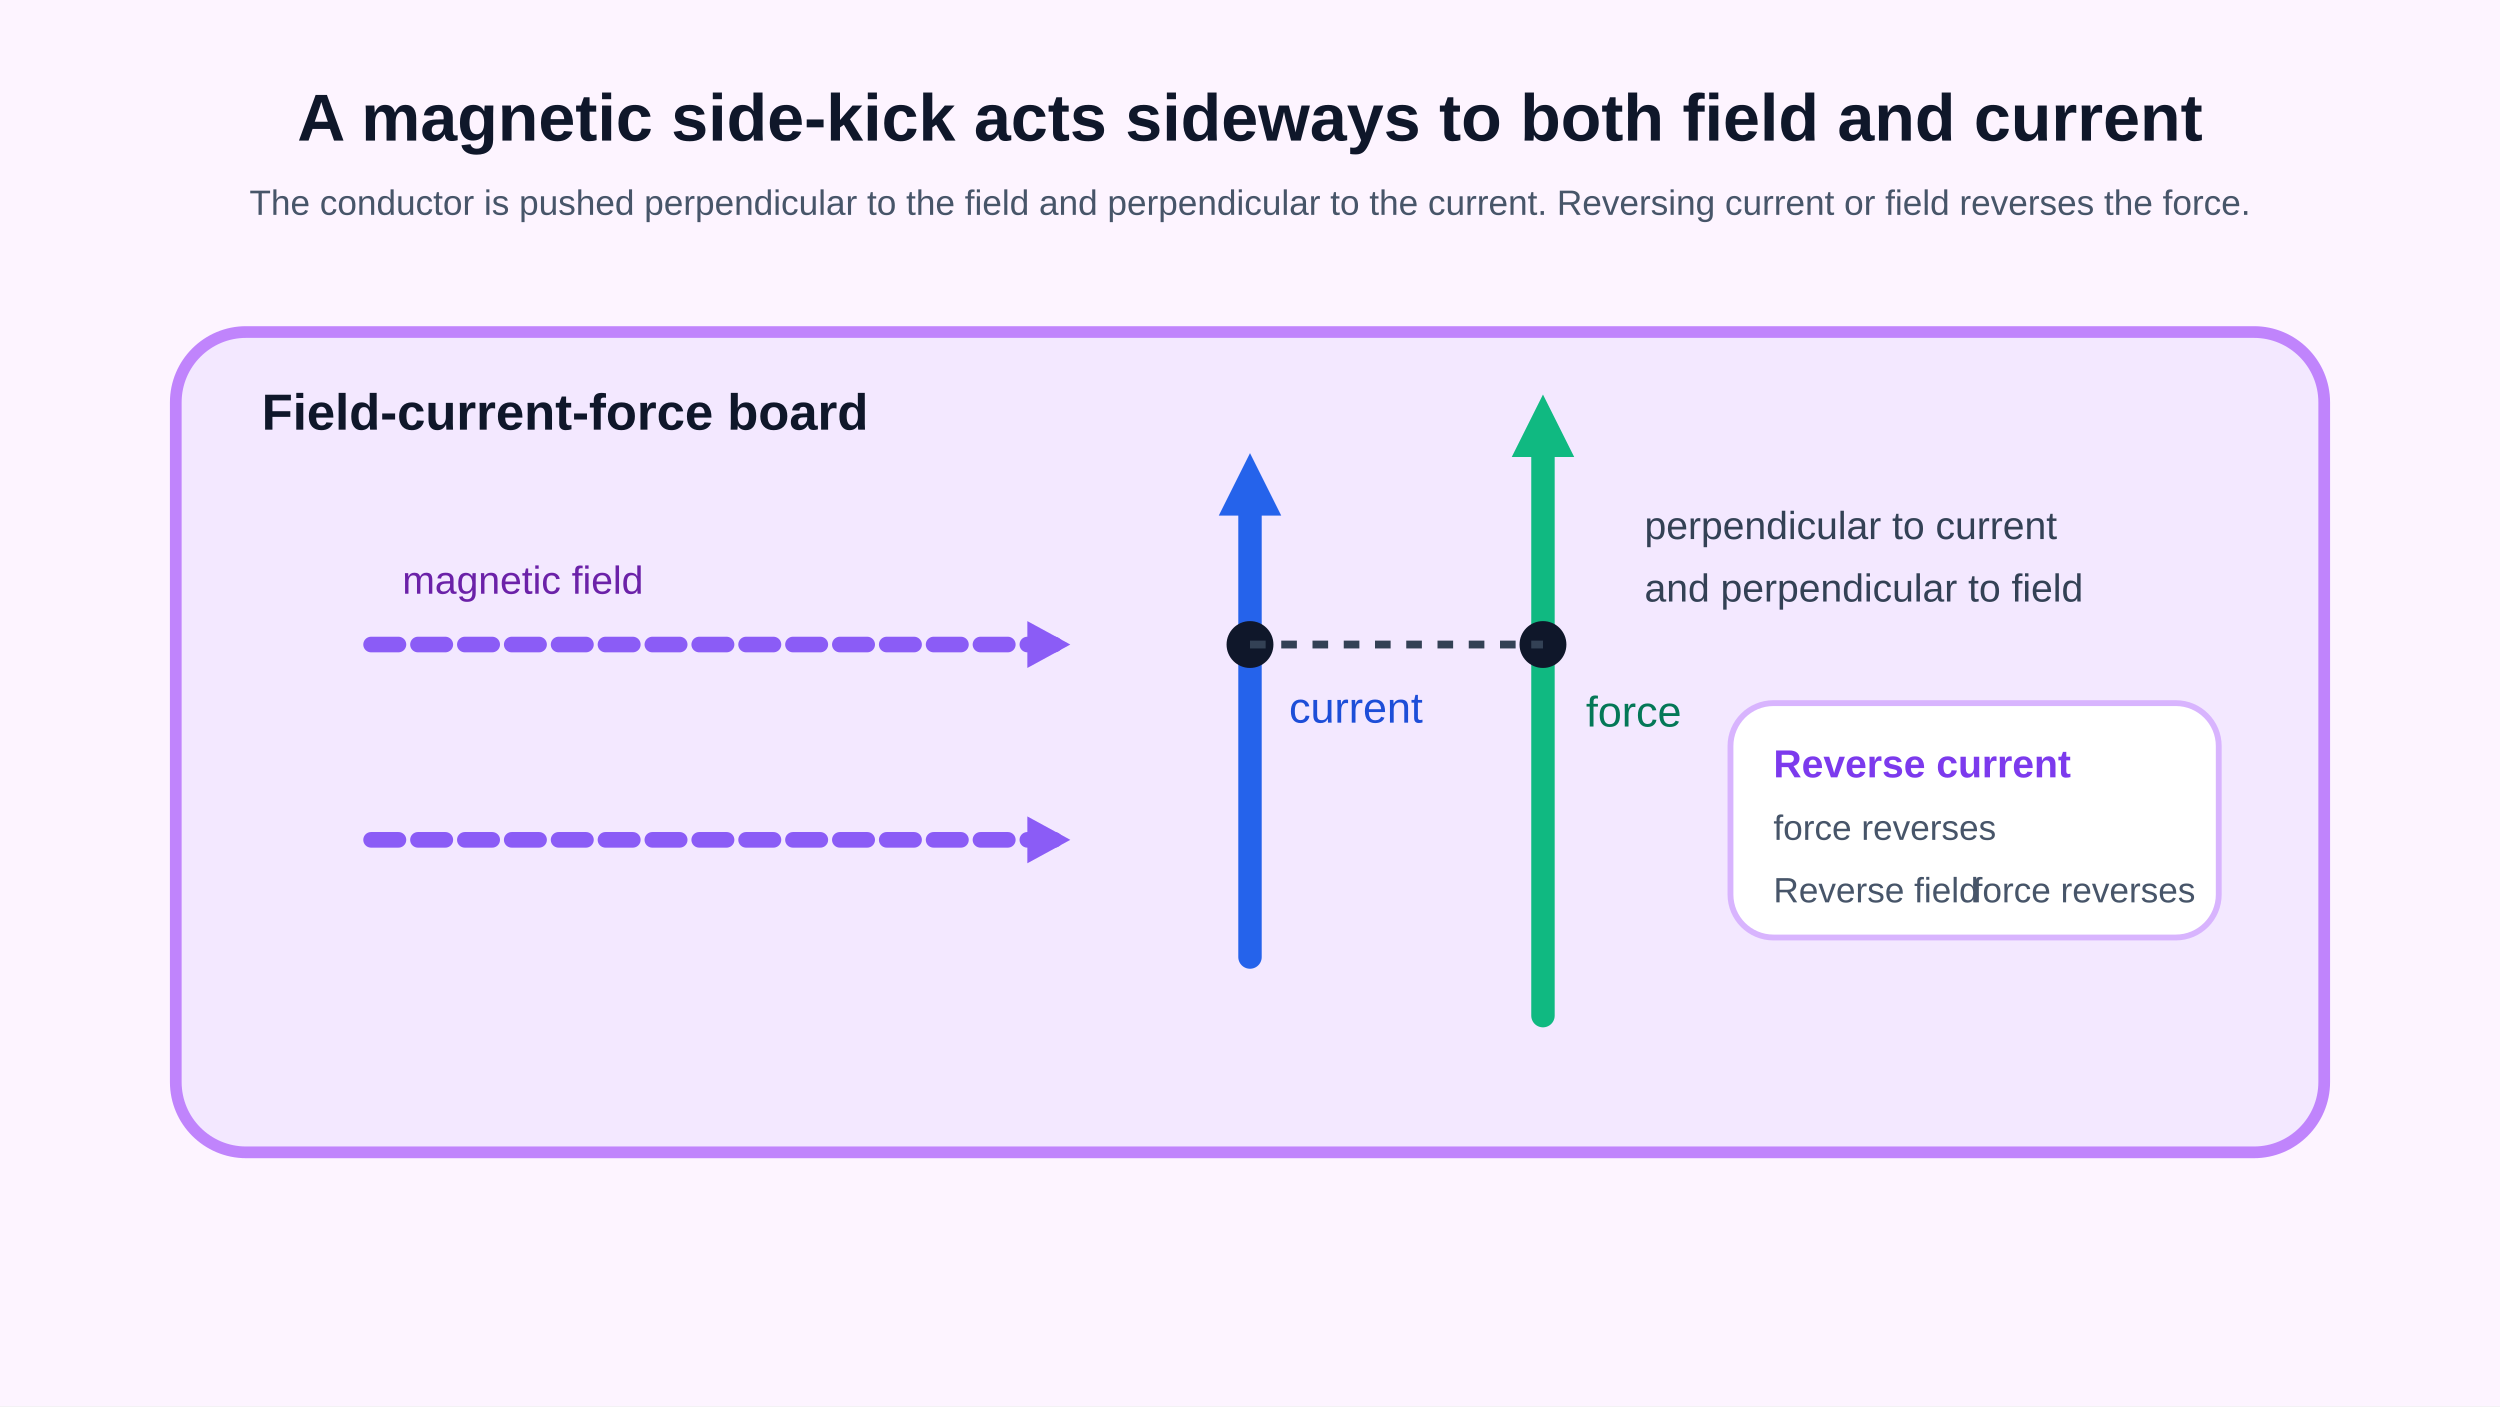
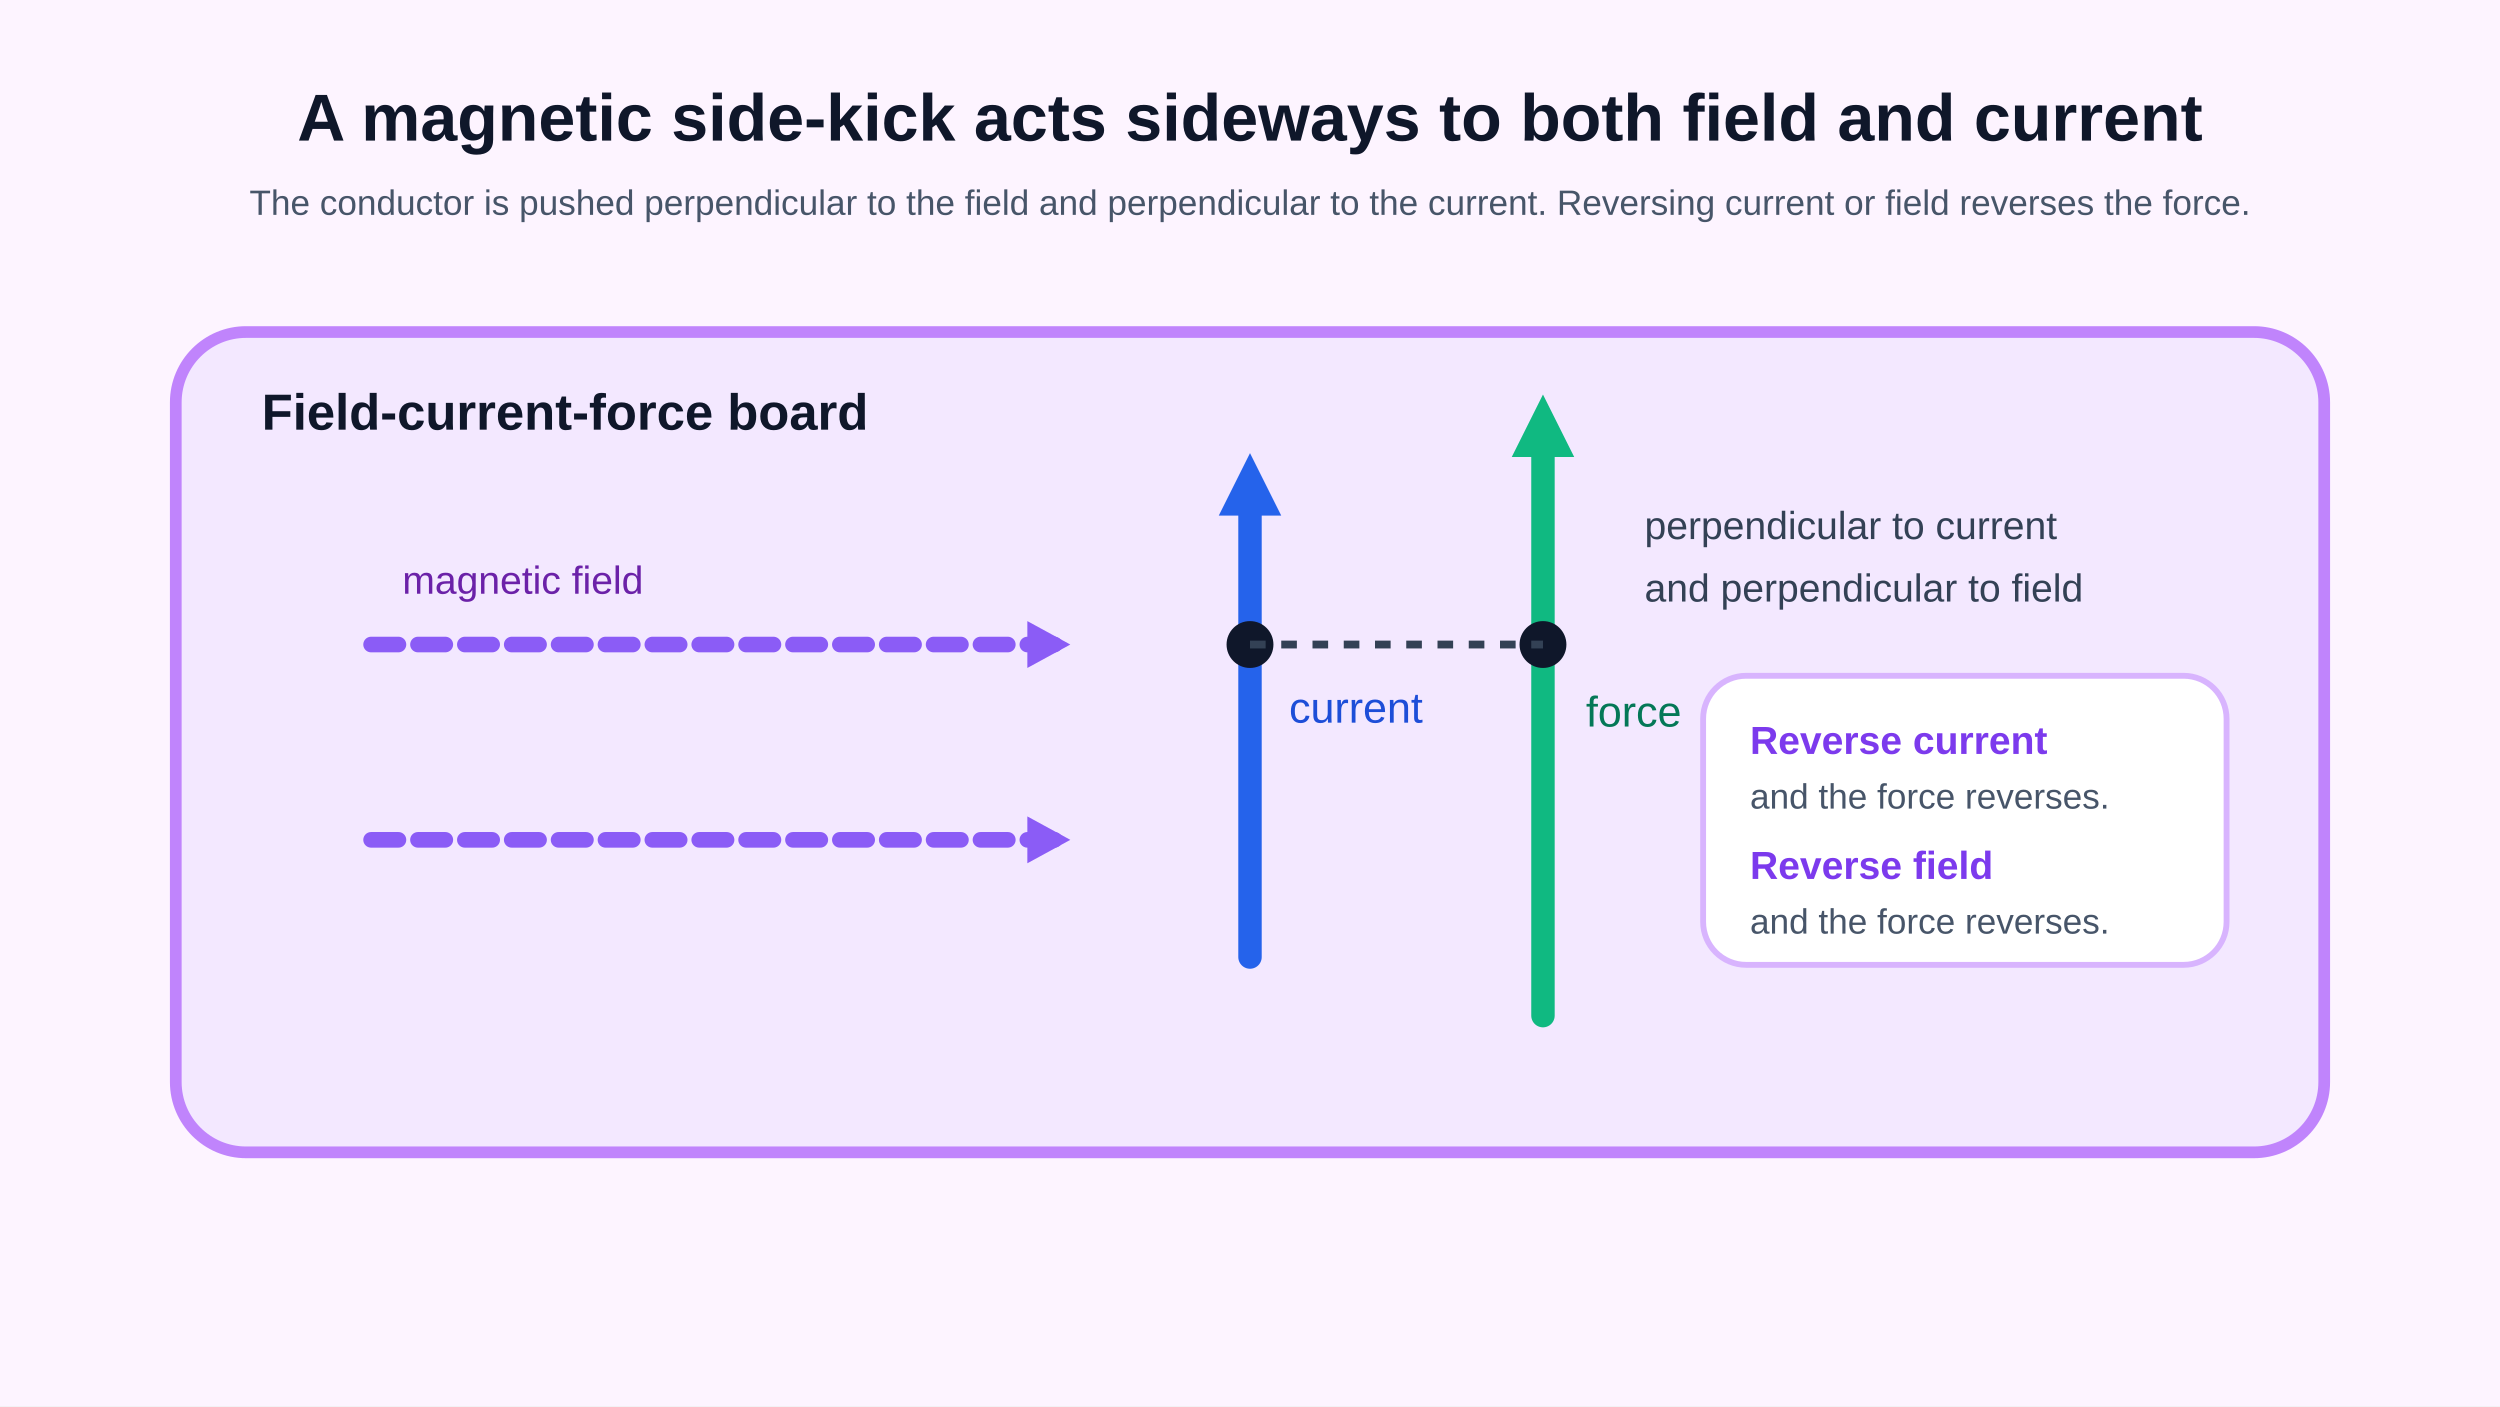
<svg xmlns="http://www.w3.org/2000/svg" width="1280" height="720" viewBox="0 0 1280 720">
  <rect width="1280" height="720" fill="#fdf4ff" />
  <text x="640" y="72" text-anchor="middle" font-family="Arial" font-size="34" font-weight="700" fill="#0f172a">A magnetic side-kick acts sideways to both field and current</text>
  <text x="640" y="110" text-anchor="middle" font-family="Arial" font-size="18" fill="#475569">The conductor is pushed perpendicular to the field and perpendicular to the current. Reversing current or field reverses the force.</text>
  <rect x="90" y="170" width="1100" height="420" rx="36" fill="#f3e8ff" stroke="#c084fc" stroke-width="6" />
  <text x="134" y="220" font-family="Arial" font-size="26" font-weight="700" fill="#0f172a">Field-current-force board</text>
  <path d="M190 330H540" stroke="#8b5cf6" stroke-width="8" stroke-dasharray="14 10" stroke-linecap="round" />
  <polygon points="548,330 526,318 526,342" fill="#8b5cf6" />
  <path d="M190 430H540" stroke="#8b5cf6" stroke-width="8" stroke-dasharray="14 10" stroke-linecap="round" />
  <polygon points="548,430 526,418 526,442" fill="#8b5cf6" />
  <text x="206" y="304" font-family="Arial" font-size="20" fill="#6b21a8">magnetic field</text>
  <path d="M640 490L640 250" stroke="#2563eb" stroke-width="12" stroke-linecap="round" />
  <polygon points="640,232 624,264 656,264" fill="#2563eb" />
  <text x="660" y="370" font-family="Arial" font-size="22" fill="#1d4ed8">current</text>
  <path d="M790 520L790 220" stroke="#10b981" stroke-width="12" stroke-linecap="round" />
  <polygon points="790,202 774,234 806,234" fill="#10b981" />
  <text x="812" y="372" font-family="Arial" font-size="22" fill="#047857">force</text>
  <circle cx="640" cy="330" r="12" fill="#0f172a" />
  <circle cx="790" cy="330" r="12" fill="#0f172a" />
  <path d="M640 330H790" stroke="#334155" stroke-width="4" stroke-dasharray="8 8" />
  <text x="842" y="276" font-family="Arial" font-size="20" fill="#334155">perpendicular to current</text>
  <text x="842" y="308" font-family="Arial" font-size="20" fill="#334155">and perpendicular to field</text>
-   <rect x="886" y="360" width="250" height="120" rx="22" fill="#ffffff" stroke="#d8b4fe" stroke-width="3" />
-   <text x="908" y="398" font-family="Arial" font-size="20" font-weight="700" fill="#7c3aed">Reverse current</text>
-   <text x="908" y="430" font-family="Arial" font-size="18" fill="#475569">force reverses</text>
-   <text x="908" y="462" font-family="Arial" font-size="18" fill="#475569">Reverse field</text>
-   <text x="1010" y="462" font-family="Arial" font-size="18" fill="#475569">force reverses</text>
+   <rect x="872" y="346" width="268" height="148" rx="22" fill="#ffffff" stroke="#d8b4fe" stroke-width="3" />
+   <text x="896" y="386" font-family="Arial" font-size="20" font-weight="700" fill="#7c3aed">Reverse current</text>
+   <text x="896" y="414" font-family="Arial" font-size="18" fill="#475569">and the force reverses.</text>
+   <text x="896" y="450" font-family="Arial" font-size="20" font-weight="700" fill="#7c3aed">Reverse field</text>
+   <text x="896" y="478" font-family="Arial" font-size="18" fill="#475569">and the force reverses.</text>
</svg>
